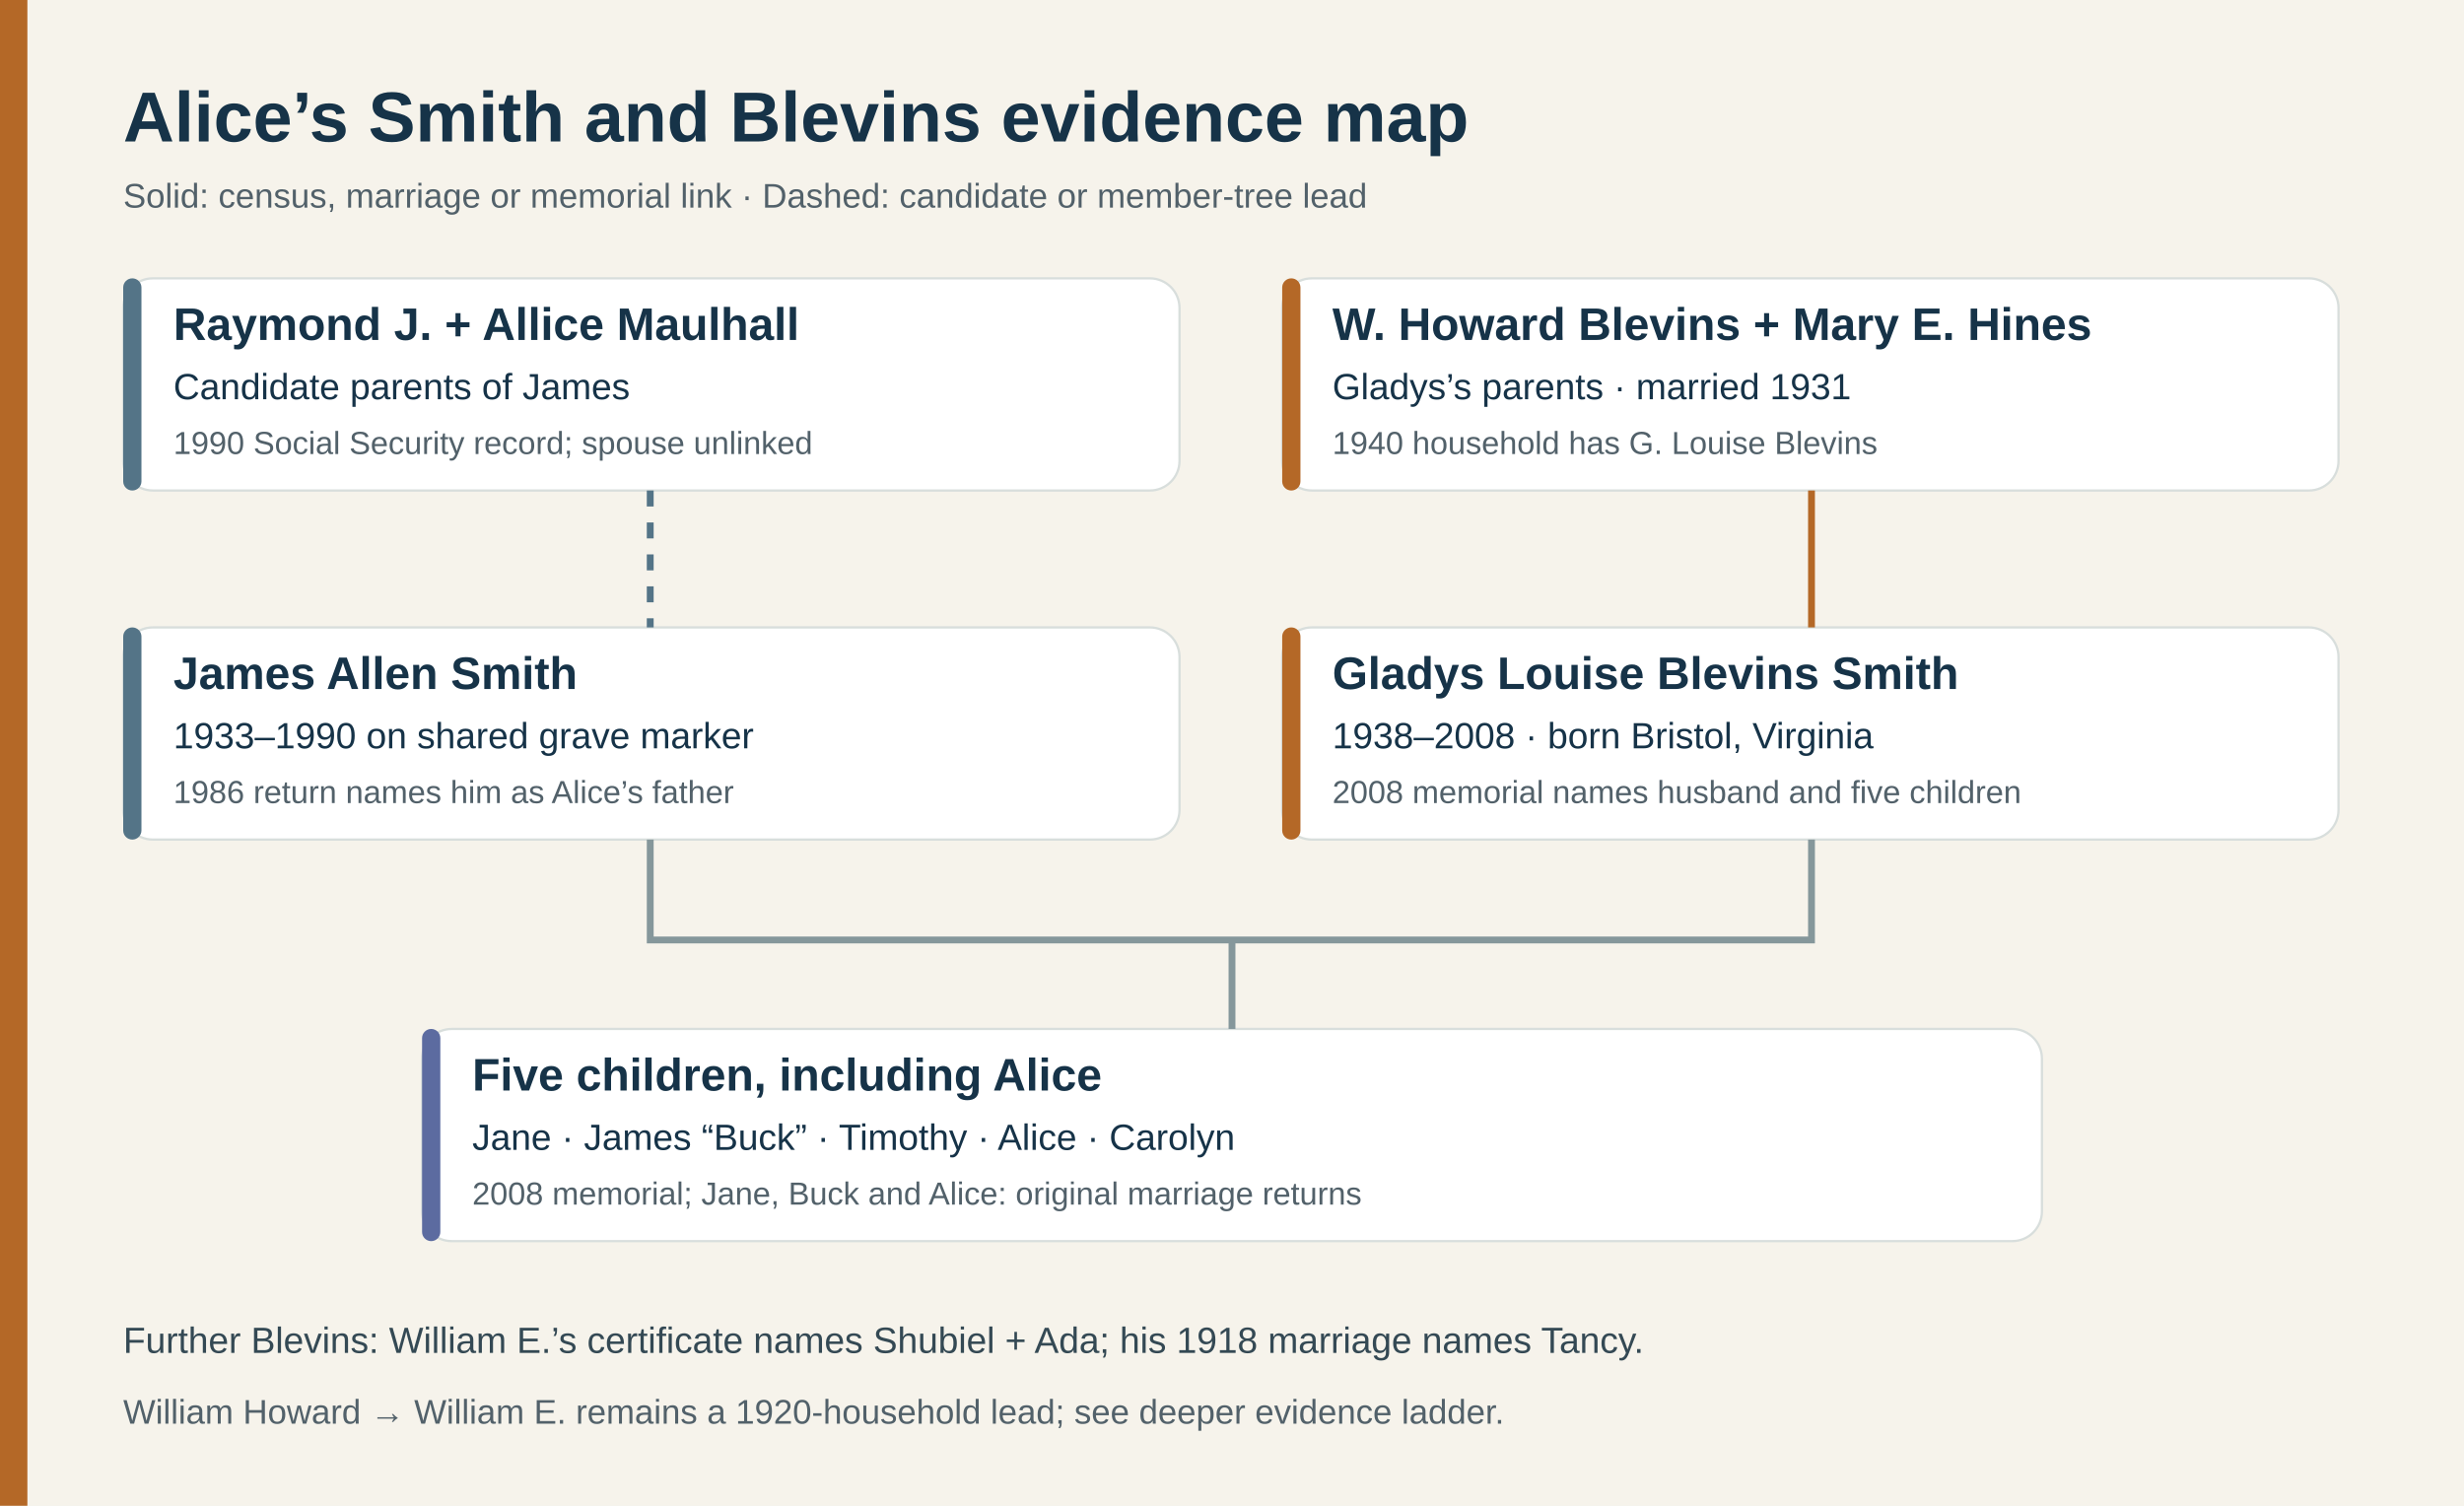
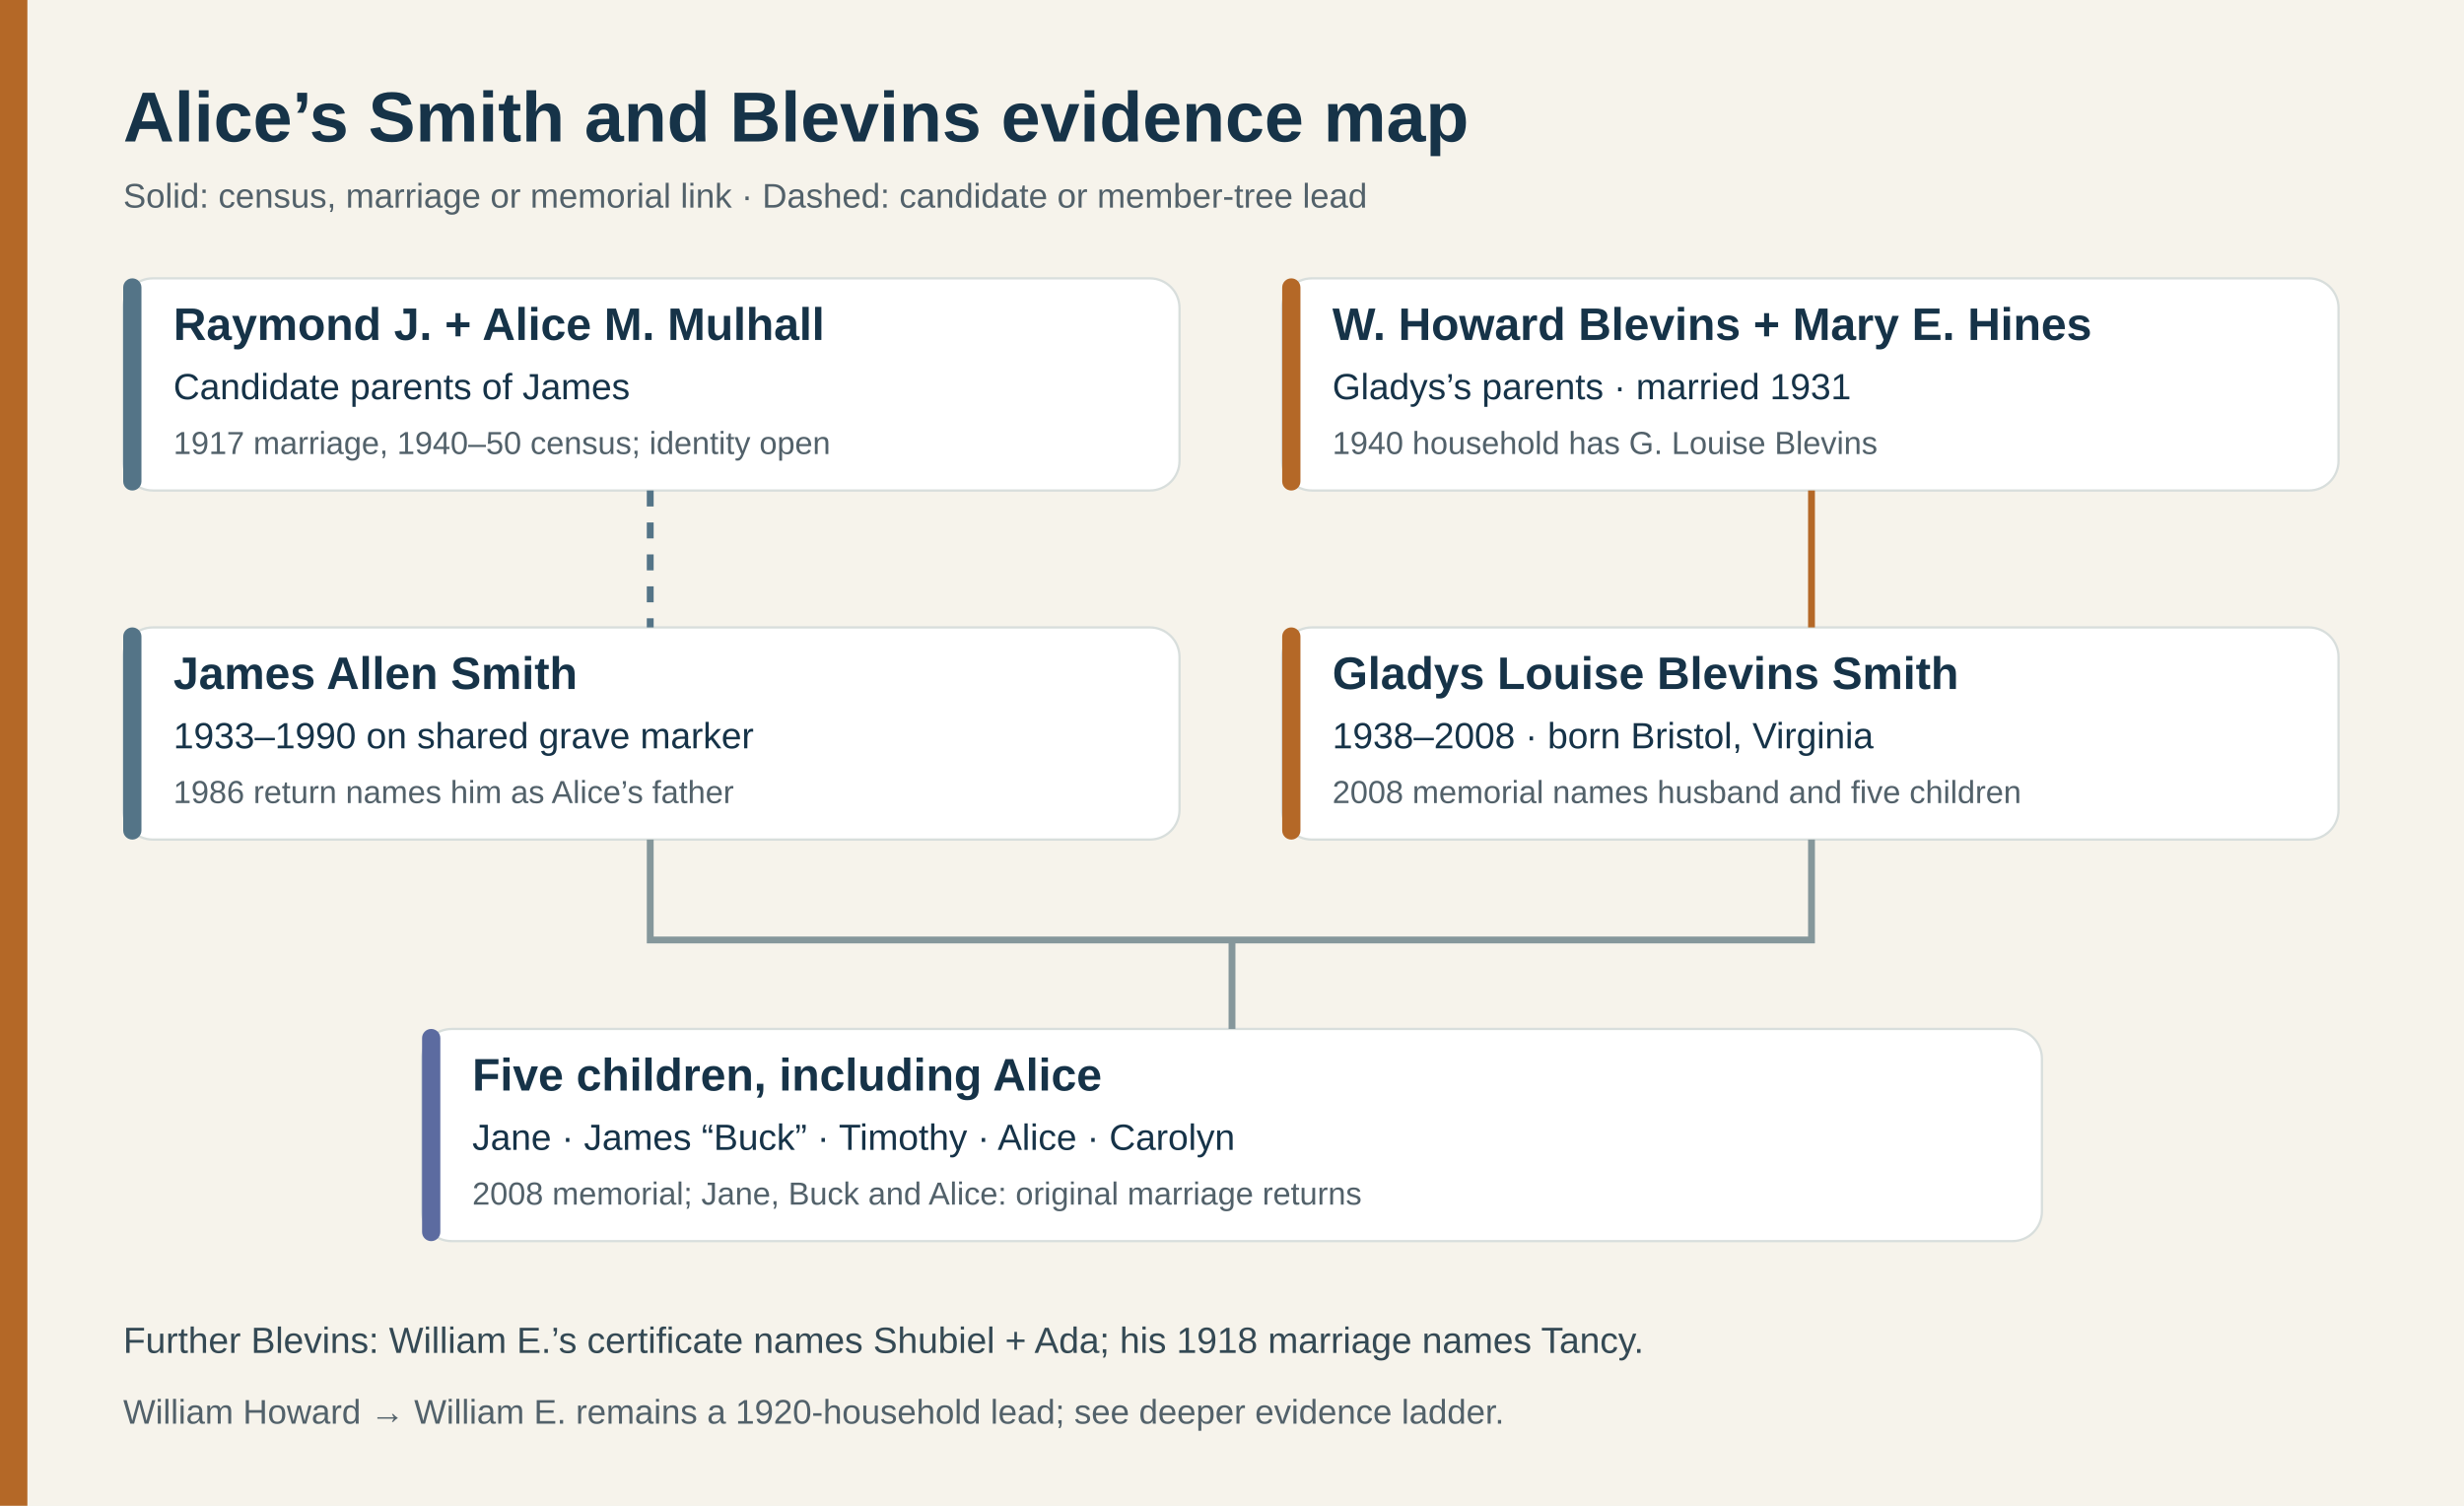
<svg xmlns="http://www.w3.org/2000/svg" width="1080" height="660" viewBox="0 0 1080 660" role="img" aria-labelledby="title desc">
  <rect width="1080" height="660" fill="#f6f3eb" />
  <rect x="0" y="0" width="12" height="660" fill="#b46827" />
  <text x="54" y="62" font-family="Segoe UI, Arial, sans-serif" font-size="31" font-weight="700" fill="#163348">Alice’s Smith and Blevins evidence map</text>
  <text x="54" y="91" font-family="Segoe UI, Arial, sans-serif" font-size="15" font-weight="400" fill="#52616a">Solid: census, marriage or memorial link  ·  Dashed: candidate or member-tree lead</text>
  <rect x="54" y="122" width="463" height="93" rx="13" fill="#fff" stroke="#d8dedc" />
  <rect x="54" y="122" width="8" height="93" rx="4" fill="#547487" />
-   <text x="76" y="149" font-family="Segoe UI, Arial, sans-serif" font-size="20" font-weight="700" fill="#163348">Raymond J. + Allice Maulhall</text>
+   <text x="76" y="149" font-family="Segoe UI, Arial, sans-serif" font-size="20" font-weight="700" fill="#163348">Raymond J. + Alice M. Mulhall</text>
  <text x="76" y="175" font-family="Segoe UI, Arial, sans-serif" font-size="16" font-weight="400" fill="#163348">Candidate parents of James</text>
-   <text x="76" y="199" font-family="Segoe UI, Arial, sans-serif" font-size="14" font-weight="400" fill="#52616a">1990 Social Security record; spouse unlinked</text>
+   <text x="76" y="199" font-family="Segoe UI, Arial, sans-serif" font-size="14" font-weight="400" fill="#52616a">1917 marriage, 1940–50 census; identity open</text>
  <rect x="562" y="122" width="463" height="93" rx="13" fill="#fff" stroke="#d8dedc" />
  <rect x="562" y="122" width="8" height="93" rx="4" fill="#b46827" />
  <text x="584" y="149" font-family="Segoe UI, Arial, sans-serif" font-size="20" font-weight="700" fill="#163348">W. Howard Blevins + Mary E. Hines</text>
  <text x="584" y="175" font-family="Segoe UI, Arial, sans-serif" font-size="16" font-weight="400" fill="#163348">Gladys’s parents · married 1931</text>
  <text x="584" y="199" font-family="Segoe UI, Arial, sans-serif" font-size="14" font-weight="400" fill="#52616a">1940 household has G. Louise Blevins</text>
  <rect x="54" y="275" width="463" height="93" rx="13" fill="#fff" stroke="#d8dedc" />
  <rect x="54" y="275" width="8" height="93" rx="4" fill="#547487" />
  <text x="76" y="302" font-family="Segoe UI, Arial, sans-serif" font-size="20" font-weight="700" fill="#163348">James Allen Smith</text>
  <text x="76" y="328" font-family="Segoe UI, Arial, sans-serif" font-size="16" font-weight="400" fill="#163348">1933–1990 on shared grave marker</text>
  <text x="76" y="352" font-family="Segoe UI, Arial, sans-serif" font-size="14" font-weight="400" fill="#52616a">1986 return names him as Alice’s father</text>
  <rect x="562" y="275" width="463" height="93" rx="13" fill="#fff" stroke="#d8dedc" />
  <rect x="562" y="275" width="8" height="93" rx="4" fill="#b46827" />
  <text x="584" y="302" font-family="Segoe UI, Arial, sans-serif" font-size="20" font-weight="700" fill="#163348">Gladys Louise Blevins Smith</text>
  <text x="584" y="328" font-family="Segoe UI, Arial, sans-serif" font-size="16" font-weight="400" fill="#163348">1938–2008 · born Bristol, Virginia</text>
  <text x="584" y="352" font-family="Segoe UI, Arial, sans-serif" font-size="14" font-weight="400" fill="#52616a">2008 memorial names husband and five children</text>
  <rect x="185" y="451" width="710" height="93" rx="13" fill="#fff" stroke="#d8dedc" />
  <rect x="185" y="451" width="8" height="93" rx="4" fill="#5c6ba0" />
  <text x="207" y="478" font-family="Segoe UI, Arial, sans-serif" font-size="20" font-weight="700" fill="#163348">Five children, including Alice</text>
  <text x="207" y="504" font-family="Segoe UI, Arial, sans-serif" font-size="16" font-weight="400" fill="#163348">Jane · James “Buck” · Timothy · Alice · Carolyn</text>
  <text x="207" y="528" font-family="Segoe UI, Arial, sans-serif" font-size="14" font-weight="400" fill="#52616a">2008 memorial; Jane, Buck and Alice: original marriage returns</text>
  <line x1="285" y1="215" x2="285" y2="275" stroke="#547487" stroke-width="3" stroke-dasharray="7 7" />
  <line x1="794" y1="215" x2="794" y2="275" stroke="#b46827" stroke-width="3" />
  <path d="M285 368 L285 412 L540 412 L540 451 M794 368 L794 412 L540 412" fill="none" stroke="#85979b" stroke-width="3" />
  <text x="54" y="593" font-family="Segoe UI, Arial, sans-serif" font-size="16" font-weight="400" fill="#344954">Further Blevins: William E.’s certificate names Shubiel + Ada; his 1918 marriage names Tancy.</text>
  <text x="54" y="624" font-family="Segoe UI, Arial, sans-serif" font-size="15" font-weight="400" fill="#52616a">William Howard → William E. remains a 1920-household lead; see deeper evidence ladder.</text>
</svg>
